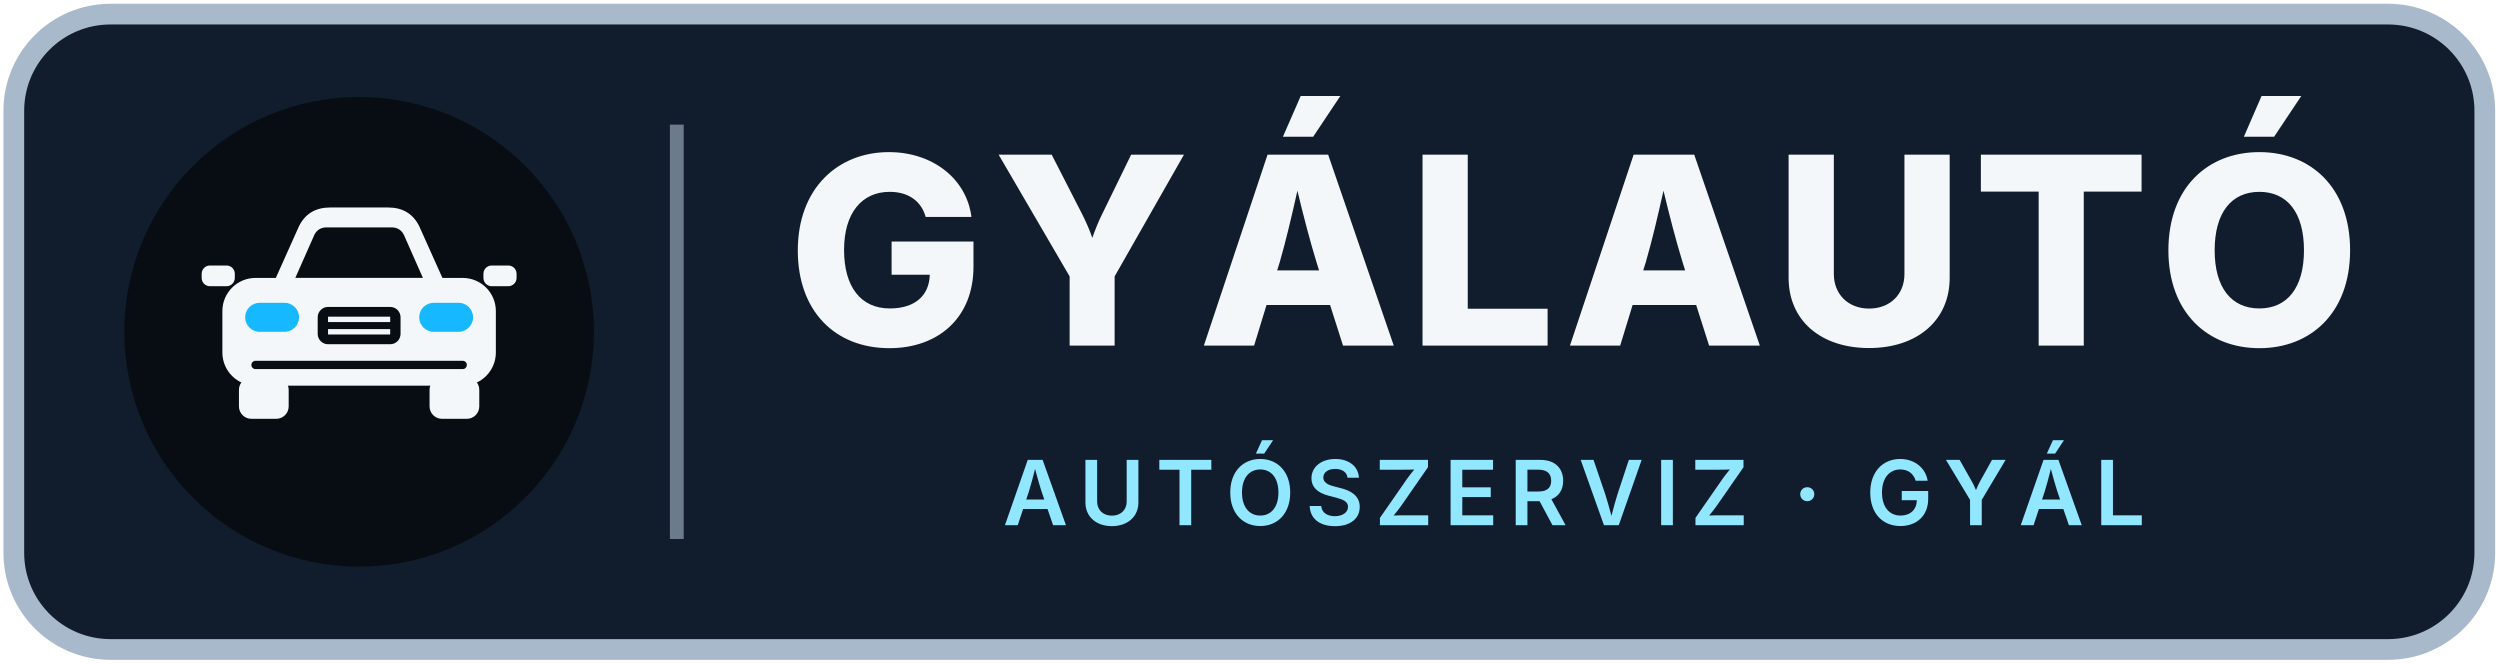
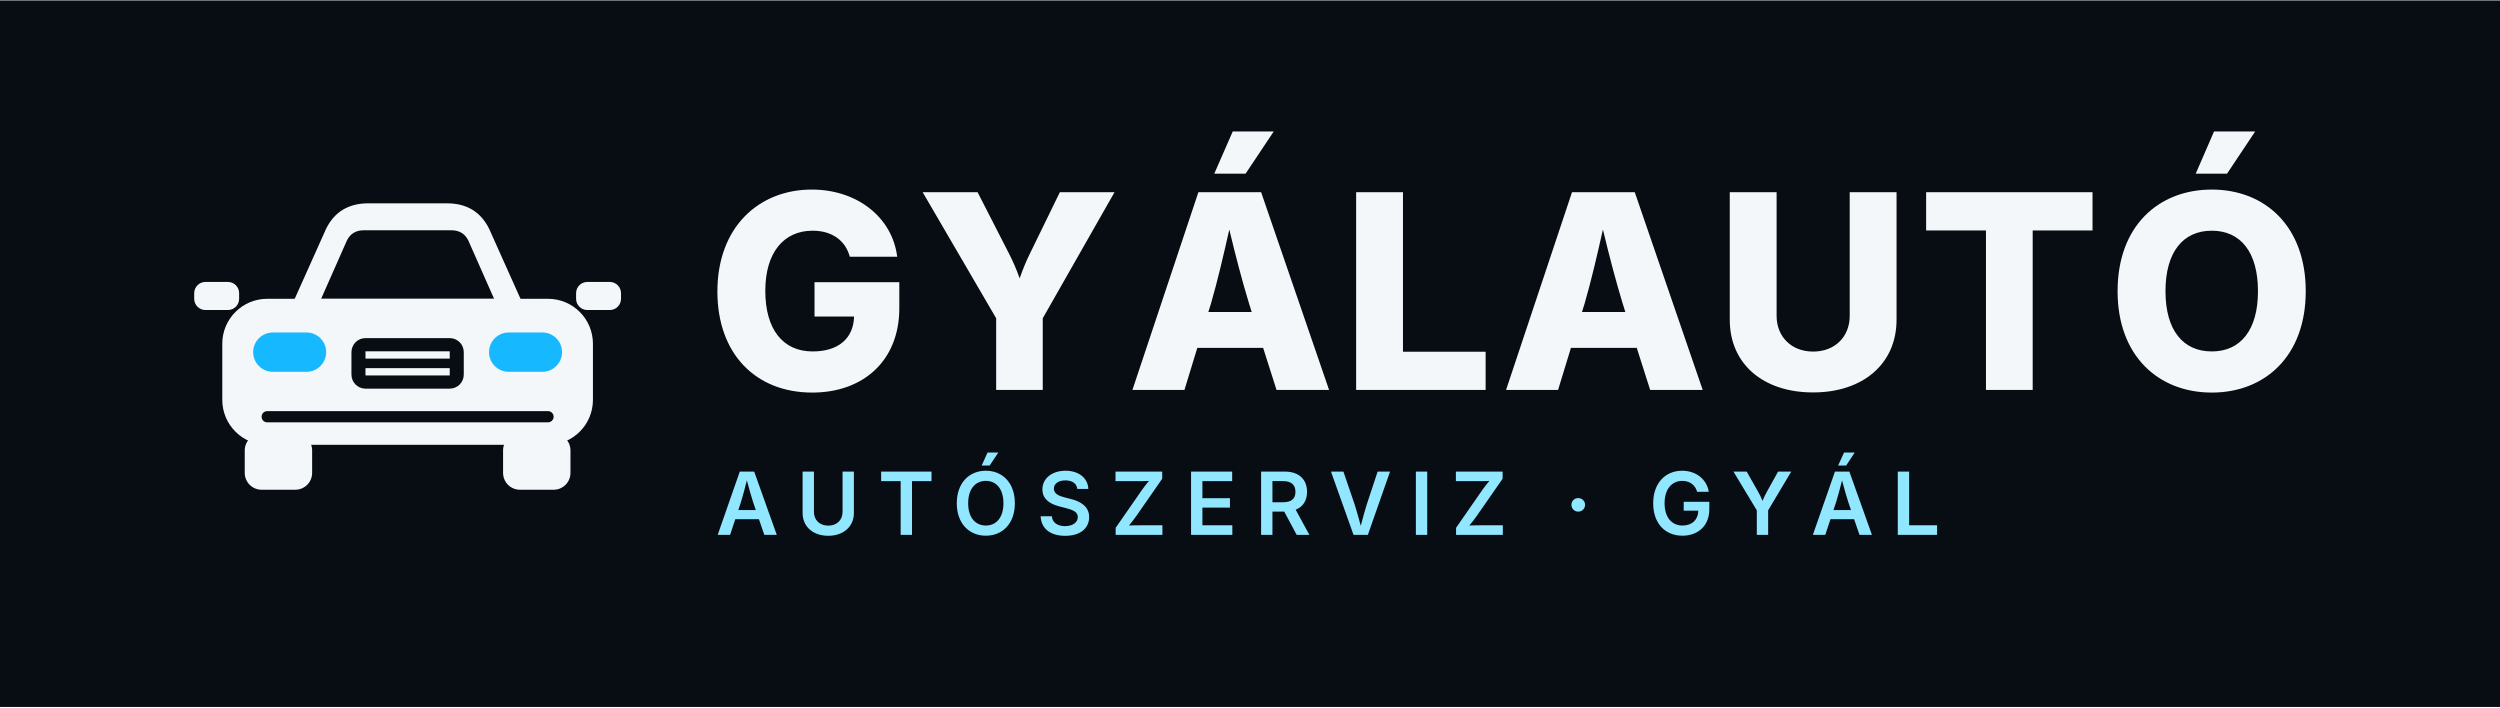
- <svg xmlns="http://www.w3.org/2000/svg" viewBox="0 0 362 96" width="1085" height="288">
-   <rect class="lg-plate" x="2" y="2" width="357.8" height="92" rx="14" fill="#111D2D" stroke="#A9B9CC" stroke-width="3" />
-   <circle cx="52" cy="48" r="34" fill="#080D14" />
-   <g class="lg-car" transform="translate(22 18) scale(.6)">
+ <svg xmlns="http://www.w3.org/2000/svg" viewBox="-20 -16 276 78" width="827" height="234">
+   <rect x="-20" y="-16" width="276" height="78" fill="#080D14" />
+   <g class="lg-car" transform="translate(-6 -6) scale(.62)">
    <path d="M29 39L35.5 24.5C37 21.5 39.5 20 43 20H57C60.5 20 63 21.5 64.5 24.5L71 39Z" fill="#F4F7FA" />
    <path d="M34.6 37L39.2 26.6C39.8 25.4 40.8 24.8 42.2 24.8H57.8C59.2 24.8 60.2 25.4 60.8 26.6L65.4 37Z" fill="#080D14" />
    <rect x="17" y="37" width="66" height="26" rx="8" fill="#F4F7FA" />
    <rect x="12" y="34" width="8" height="5" rx="2" fill="#F4F7FA" />
    <rect x="80" y="34" width="8" height="5" rx="2" fill="#F4F7FA" />
    <rect x="22.5" y="43" width="13" height="7" rx="3.5" fill="#16B8FF" class="lg-light" />
    <rect x="64.5" y="43" width="13" height="7" rx="3.5" fill="#16B8FF" class="lg-light" />
    <rect x="40" y="44" width="20" height="9" rx="2.5" fill="#080D14" />
    <path d="M42.5 47H57.5M42.5 50H57.5" stroke="#F4F7FA" stroke-width="1.3" />
    <rect x="24" y="57" width="52" height="2" rx="1" fill="#080D14" />
    <rect x="21" y="61" width="12" height="10" rx="3" fill="#F4F7FA" />
    <rect x="67" y="61" width="12" height="10" rx="3" fill="#F4F7FA" />
  </g>
-   <path d="M98 18V78" stroke="#A9B9CC" stroke-width="2" opacity=".6" />
  <g class="lg-word">
-     <g transform="translate(114 50)">
-       <path d="M14.788 0.371C21.876 0.371 26.96 -4.045 26.96 -11.43V-15.066H15.104V-10.261H20.633C20.559 -7.255 18.499 -5.381 14.844 -5.381C10.669 -5.381 8.22 -8.479 8.22 -13.86C8.22 -19.204 10.799 -22.266 14.825 -22.266C17.553 -22.266 19.408 -20.911 20.039 -18.629H26.663C25.977 -24.14 21.06 -28.018 14.714 -28.018C7.348 -28.018 1.521 -22.804 1.521 -13.768C1.521 -5.028 6.884 0.371 14.788 0.371Z M40.884 0.0H47.397V-10.02L57.435 -27.646H49.79L45.653 -19.167C45.078 -18.017 44.632 -16.922 44.168 -15.604C43.704 -16.922 43.222 -17.998 42.628 -19.167L38.286 -27.646H30.605L40.884 -10.02Z M60.319 0.0H67.593L69.392 -5.882H78.595L80.469 0.0H87.817L78.317 -27.646H69.541ZM70.932 -10.892 71.303 -12.079C72.213 -15.215 73.029 -18.703 73.864 -22.433C74.755 -18.722 75.664 -15.233 76.629 -12.079L77 -10.892ZM71.767 -30.244H76.146L80.08 -36.145H74.346Z M91.982 0.0H110.091V-5.344H98.531V-27.646H91.982Z M113.328 0.0H120.601L122.401 -5.882H131.604L133.478 0.0H140.826L131.326 -27.646H122.549ZM123.941 -10.892 124.312 -12.079C125.221 -15.215 126.038 -18.703 126.873 -22.433C127.763 -18.722 128.672 -15.233 129.637 -12.079L130.008 -10.892Z M156.642 0.353C163.6 0.353 168.313 -3.637 168.313 -9.815V-27.646H161.763V-10.354C161.763 -7.44 159.704 -5.362 156.642 -5.362C153.618 -5.362 151.54 -7.44 151.54 -10.354V-27.646H144.99V-9.815C144.99 -3.637 149.647 0.353 156.642 0.353Z M172.83 -22.303H181.198V0.0H187.73V-22.303H196.098V-27.646H172.83Z M213.158 0.371C220.561 0.371 226.294 -4.694 226.294 -13.805C226.294 -22.934 220.561 -28.018 213.158 -28.018C205.717 -28.018 199.984 -22.934 199.984 -13.805C199.984 -4.731 205.717 0.371 213.158 0.371ZM213.158 -5.381C209.131 -5.381 206.682 -8.35 206.682 -13.805C206.682 -19.278 209.131 -22.266 213.158 -22.266C217.166 -22.266 219.615 -19.297 219.615 -13.805C219.615 -8.35 217.166 -5.381 213.158 -5.381ZM210.913 -30.244H215.292L219.225 -36.145H213.473Z" fill="#F4F7FA" />
+     <g transform="translate(58 27)">
+       <path d="M11.675 0.293C17.271 0.293 21.284 -3.193 21.284 -9.023V-11.895H11.924V-8.101H16.289C16.23 -5.728 14.604 -4.248 11.719 -4.248C8.423 -4.248 6.489 -6.694 6.489 -10.942C6.489 -15.161 8.525 -17.578 11.704 -17.578C13.857 -17.578 15.322 -16.509 15.82 -14.707H21.05C20.508 -19.058 16.626 -22.119 11.616 -22.119C5.801 -22.119 1.201 -18.003 1.201 -10.869C1.201 -3.97 5.435 0.293 11.675 0.293Z M31.977 0.0H37.119V-7.91L45.043 -21.826H39.008L35.742 -15.132C35.288 -14.224 34.936 -13.359 34.57 -12.319C34.204 -13.359 33.823 -14.209 33.354 -15.132L29.926 -21.826H23.862L31.977 -7.91Z M47.02 0.0H52.763L54.183 -4.644H61.449L62.929 0.0H68.729L61.229 -21.826H54.301ZM55.399 -8.599 55.692 -9.536C56.41 -12.012 57.054 -14.766 57.714 -17.71C58.417 -14.78 59.135 -12.026 59.896 -9.536L60.189 -8.599ZM56.058 -23.877H59.515L62.621 -28.535H58.095Z M71.717 0.0H86.014V-4.219H76.888V-21.826H71.717Z M88.269 0.0H94.011L95.432 -4.644H102.698L104.177 0.0H109.978L102.478 -21.826H95.549ZM96.648 -8.599 96.941 -9.536C97.659 -12.012 98.303 -14.766 98.963 -17.71C99.666 -14.78 100.383 -12.026 101.145 -9.536L101.438 -8.599Z M122.165 0.278C127.658 0.278 131.379 -2.871 131.379 -7.749V-21.826H126.208V-8.174C126.208 -5.874 124.582 -4.233 122.165 -4.233C119.777 -4.233 118.137 -5.874 118.137 -8.174V-21.826H112.966V-7.749C112.966 -2.871 116.643 0.278 122.165 0.278Z M134.645 -17.607H141.251V0.0H146.408V-17.607H153.014V-21.826H134.645Z M166.182 0.293C172.027 0.293 176.554 -3.706 176.554 -10.898C176.554 -18.105 172.027 -22.119 166.182 -22.119C160.308 -22.119 155.782 -18.105 155.782 -10.898C155.782 -3.735 160.308 0.293 166.182 0.293ZM166.182 -4.248C163.004 -4.248 161.07 -6.592 161.07 -10.898C161.07 -15.22 163.004 -17.578 166.182 -17.578C169.346 -17.578 171.28 -15.234 171.28 -10.898C171.28 -6.592 169.346 -4.248 166.182 -4.248ZM164.41 -23.877H167.867L170.972 -28.535H166.431Z" fill="#F4F7FA" />
    </g>
-     <g transform="translate(145.2 76)">
-       <path d="M0.317 0.0H2.171L2.945 -2.342H6.481L7.287 0.0H9.147L5.77 -9.458H3.618ZM3.396 -3.707 3.796 -4.913C4.056 -5.757 4.342 -6.817 4.678 -8.138C5.027 -6.83 5.326 -5.783 5.605 -4.913L6.018 -3.707Z M15.804 0.14C18.108 0.14 19.638 -1.257 19.638 -3.282V-9.458H17.943V-3.421C17.943 -2.234 17.112 -1.377 15.804 -1.377C14.497 -1.377 13.665 -2.234 13.665 -3.421V-9.458H11.97V-3.282C11.97 -1.257 13.487 0.14 15.804 0.14Z M22.671 -8.03H25.591V0.0H27.286V-8.03H30.199V-9.458H22.671Z M37.288 0.127C39.763 0.127 41.623 -1.669 41.623 -4.723C41.623 -7.782 39.763 -9.585 37.288 -9.585C34.806 -9.585 32.94 -7.782 32.94 -4.723C32.94 -1.676 34.806 0.127 37.288 0.127ZM37.288 -1.39C35.739 -1.39 34.641 -2.571 34.641 -4.723C34.641 -6.887 35.739 -8.068 37.288 -8.068C38.824 -8.068 39.916 -6.894 39.916 -4.723C39.916 -2.564 38.824 -1.39 37.288 -1.39ZM36.659 -10.366H37.859L39.148 -12.308H37.542Z M48.109 0.146C50.369 0.146 51.689 -0.99 51.689 -2.653C51.689 -4.304 50.312 -5.034 48.909 -5.37L48.027 -5.599C47.259 -5.789 46.414 -6.106 46.414 -6.9C46.414 -7.617 47.062 -8.144 48.128 -8.144C49.15 -8.144 49.836 -7.674 49.918 -6.868H51.562C51.518 -8.449 50.172 -9.585 48.154 -9.585C46.173 -9.585 44.7 -8.468 44.7 -6.798C44.7 -5.465 45.634 -4.666 47.214 -4.259L48.287 -3.98C49.309 -3.713 49.994 -3.402 49.994 -2.666C49.994 -1.854 49.214 -1.301 48.096 -1.301C47.03 -1.301 46.186 -1.784 46.11 -2.78H44.44C44.516 -0.914 45.907 0.146 48.109 0.146Z M54.614 0.0H61.603V-1.428H58.499C57.864 -1.428 57.229 -1.428 56.594 -1.396C56.975 -1.854 57.35 -2.317 57.674 -2.78L61.571 -8.392V-9.458H54.589V-8.03H57.75C58.365 -8.03 58.981 -8.03 59.591 -8.062C59.235 -7.63 58.886 -7.198 58.581 -6.767L54.614 -1.054Z M64.845 0.0H71.015V-1.428H66.54V-4.069H70.659V-5.478H66.54V-8.03H70.989V-9.458H64.845Z M74.276 0.0H75.971V-3.472H77.735L79.595 0.0H81.493L79.443 -3.758C80.56 -4.202 81.144 -5.148 81.144 -6.43C81.144 -8.233 79.989 -9.458 77.812 -9.458H74.276ZM75.971 -4.875V-8.036H77.551C78.84 -8.036 79.411 -7.439 79.411 -6.43C79.411 -5.427 78.84 -4.875 77.564 -4.875Z M87.052 0.0H89.198L92.511 -9.458H90.658L89.033 -4.545C88.766 -3.701 88.48 -2.666 88.138 -1.352C87.789 -2.653 87.484 -3.707 87.217 -4.545L85.542 -9.458H83.682Z M97.029 -9.458H95.334V0.0H97.029Z M100.303 0.0H107.292V-1.428H104.188C103.553 -1.428 102.918 -1.428 102.284 -1.396C102.664 -1.854 103.039 -2.317 103.363 -2.78L107.26 -8.392V-9.458H100.278V-8.03H103.439C104.055 -8.03 104.67 -8.03 105.28 -8.062C104.924 -7.63 104.575 -7.198 104.27 -6.767L100.303 -1.054Z  M116.487 -3.472C117.058 -3.472 117.509 -3.917 117.509 -4.488C117.509 -5.059 117.058 -5.497 116.487 -5.497C115.915 -5.497 115.471 -5.059 115.471 -4.488C115.471 -3.917 115.915 -3.472 116.487 -3.472Z  M129.991 0.127C132.327 0.127 134.003 -1.377 134.003 -3.809V-4.945H130.175V-3.612H132.359C132.327 -2.253 131.42 -1.39 129.998 -1.39C128.404 -1.39 127.313 -2.59 127.313 -4.729C127.313 -6.875 128.43 -8.068 129.96 -8.068C131.109 -8.068 131.883 -7.446 132.188 -6.437H133.921C133.629 -8.296 132.023 -9.585 129.941 -9.585C127.465 -9.585 125.611 -7.763 125.611 -4.716C125.611 -1.727 127.382 0.127 129.991 0.127Z M140.064 0.0H141.758V-3.663L145.212 -9.458H143.244L141.587 -6.475C141.339 -6.024 141.13 -5.618 140.921 -5.078C140.711 -5.605 140.502 -6.011 140.241 -6.475L138.553 -9.458H136.572L140.064 -3.663Z M147.406 0.0H149.26L150.034 -2.342H153.57L154.376 0.0H156.236L152.859 -9.458H150.707ZM150.485 -3.707 150.885 -4.913C151.145 -5.757 151.431 -6.817 151.767 -8.138C152.116 -6.83 152.415 -5.783 152.694 -4.913L153.106 -3.707ZM151.183 -10.366H152.383L153.665 -12.308H152.065Z M159.059 0.0H164.931V-1.428H160.754V-9.458H159.059Z" fill="#91E7FF" />
+     <g transform="translate(59 43)">
+       <path d="M0.234 0.0H1.603L2.175 -1.73H4.786L5.381 0.0H6.755L4.261 -6.984H2.672ZM2.508 -2.737 2.803 -3.628C2.995 -4.252 3.206 -5.034 3.455 -6.009C3.712 -5.044 3.933 -4.27 4.139 -3.628L4.444 -2.737Z M12.439 0.103C14.14 0.103 15.27 -0.928 15.27 -2.423V-6.984H14.018V-2.527C14.018 -1.65 13.404 -1.017 12.439 -1.017C11.473 -1.017 10.859 -1.65 10.859 -2.527V-6.984H9.607V-2.423C9.607 -0.928 10.728 0.103 12.439 0.103Z M18.278 -5.93H20.434V0.0H21.685V-5.93H23.837V-6.984H18.278Z M29.84 0.094C31.668 0.094 33.041 -1.233 33.041 -3.487C33.041 -5.747 31.668 -7.078 29.84 -7.078C28.007 -7.078 26.629 -5.747 26.629 -3.487C26.629 -1.238 28.007 0.094 29.84 0.094ZM29.84 -1.027C28.696 -1.027 27.885 -1.898 27.885 -3.487C27.885 -5.086 28.696 -5.958 29.84 -5.958C30.974 -5.958 31.78 -5.091 31.78 -3.487C31.78 -1.894 30.974 -1.027 29.84 -1.027ZM29.376 -7.655H30.262L31.213 -9.089H30.027Z M38.599 0.108C40.267 0.108 41.242 -0.731 41.242 -1.959C41.242 -3.178 40.225 -3.717 39.189 -3.966L38.538 -4.134C37.971 -4.275 37.347 -4.509 37.347 -5.095C37.347 -5.625 37.825 -6.014 38.613 -6.014C39.367 -6.014 39.874 -5.667 39.935 -5.072H41.149C41.116 -6.239 40.122 -7.078 38.632 -7.078C37.169 -7.078 36.082 -6.253 36.082 -5.02C36.082 -4.036 36.771 -3.445 37.938 -3.145L38.73 -2.939C39.485 -2.742 39.991 -2.512 39.991 -1.969C39.991 -1.369 39.414 -0.961 38.589 -0.961C37.802 -0.961 37.178 -1.317 37.122 -2.053H35.889C35.946 -0.675 36.972 0.108 38.599 0.108Z M44.17 0.0H49.331V-1.055H47.039C46.57 -1.055 46.102 -1.055 45.633 -1.031C45.914 -1.369 46.191 -1.711 46.43 -2.053L49.308 -6.197V-6.984H44.152V-5.93H46.486C46.941 -5.93 47.395 -5.93 47.845 -5.953C47.583 -5.634 47.325 -5.316 47.1 -4.997L44.17 -0.778Z M52.493 0.0H57.05V-1.055H53.745V-3.005H56.787V-4.045H53.745V-5.93H57.031V-6.984H52.493Z M60.226 0.0H61.477V-2.564H62.781L64.154 0.0H65.556L64.042 -2.775C64.867 -3.103 65.298 -3.802 65.298 -4.748C65.298 -6.08 64.445 -6.984 62.837 -6.984H60.226ZM61.477 -3.6V-5.934H62.645C63.596 -5.934 64.018 -5.494 64.018 -4.748C64.018 -4.008 63.596 -3.6 62.654 -3.6Z M70.429 0.0H72.013L74.46 -6.984H73.091L71.891 -3.356C71.694 -2.733 71.483 -1.969 71.23 -0.998C70.973 -1.959 70.748 -2.737 70.551 -3.356L69.313 -6.984H67.94Z M78.564 -6.984H77.313V0.0H78.564Z M81.75 0.0H86.911V-1.055H84.619C84.15 -1.055 83.681 -1.055 83.213 -1.031C83.494 -1.369 83.77 -1.711 84.009 -2.053L86.888 -6.197V-6.984H81.731V-5.93H84.066C84.52 -5.93 84.975 -5.93 85.425 -5.953C85.162 -5.634 84.905 -5.316 84.68 -4.997L81.75 -0.778Z  M95.237 -2.564C95.659 -2.564 95.992 -2.892 95.992 -3.314C95.992 -3.736 95.659 -4.059 95.237 -4.059C94.815 -4.059 94.487 -3.736 94.487 -3.314C94.487 -2.892 94.815 -2.564 95.237 -2.564Z  M106.746 0.094C108.471 0.094 109.708 -1.017 109.708 -2.812V-3.652H106.882V-2.667H108.494C108.471 -1.664 107.8 -1.027 106.75 -1.027C105.574 -1.027 104.768 -1.912 104.768 -3.492C104.768 -5.077 105.593 -5.958 106.722 -5.958C107.571 -5.958 108.143 -5.498 108.368 -4.753H109.647C109.432 -6.127 108.246 -7.078 106.708 -7.078C104.88 -7.078 103.511 -5.733 103.511 -3.483C103.511 -1.275 104.819 0.094 106.746 0.094Z M114.952 0.0H116.203V-2.705L118.753 -6.984H117.3L116.077 -4.781C115.894 -4.448 115.739 -4.148 115.584 -3.75C115.43 -4.139 115.275 -4.439 115.083 -4.781L113.836 -6.984H112.373L114.952 -2.705Z M121.142 0.0H122.511L123.083 -1.73H125.693L126.289 0.0H127.662L125.168 -6.984H123.579ZM123.415 -2.737 123.711 -3.628C123.903 -4.252 124.114 -5.034 124.362 -6.009C124.62 -5.044 124.84 -4.27 125.047 -3.628L125.351 -2.737ZM123.931 -7.655H124.817L125.764 -9.089H124.583Z M130.515 0.0H134.851V-1.055H131.767V-6.984H130.515Z" fill="#91E7FF" />
    </g>
  </g>
</svg>
